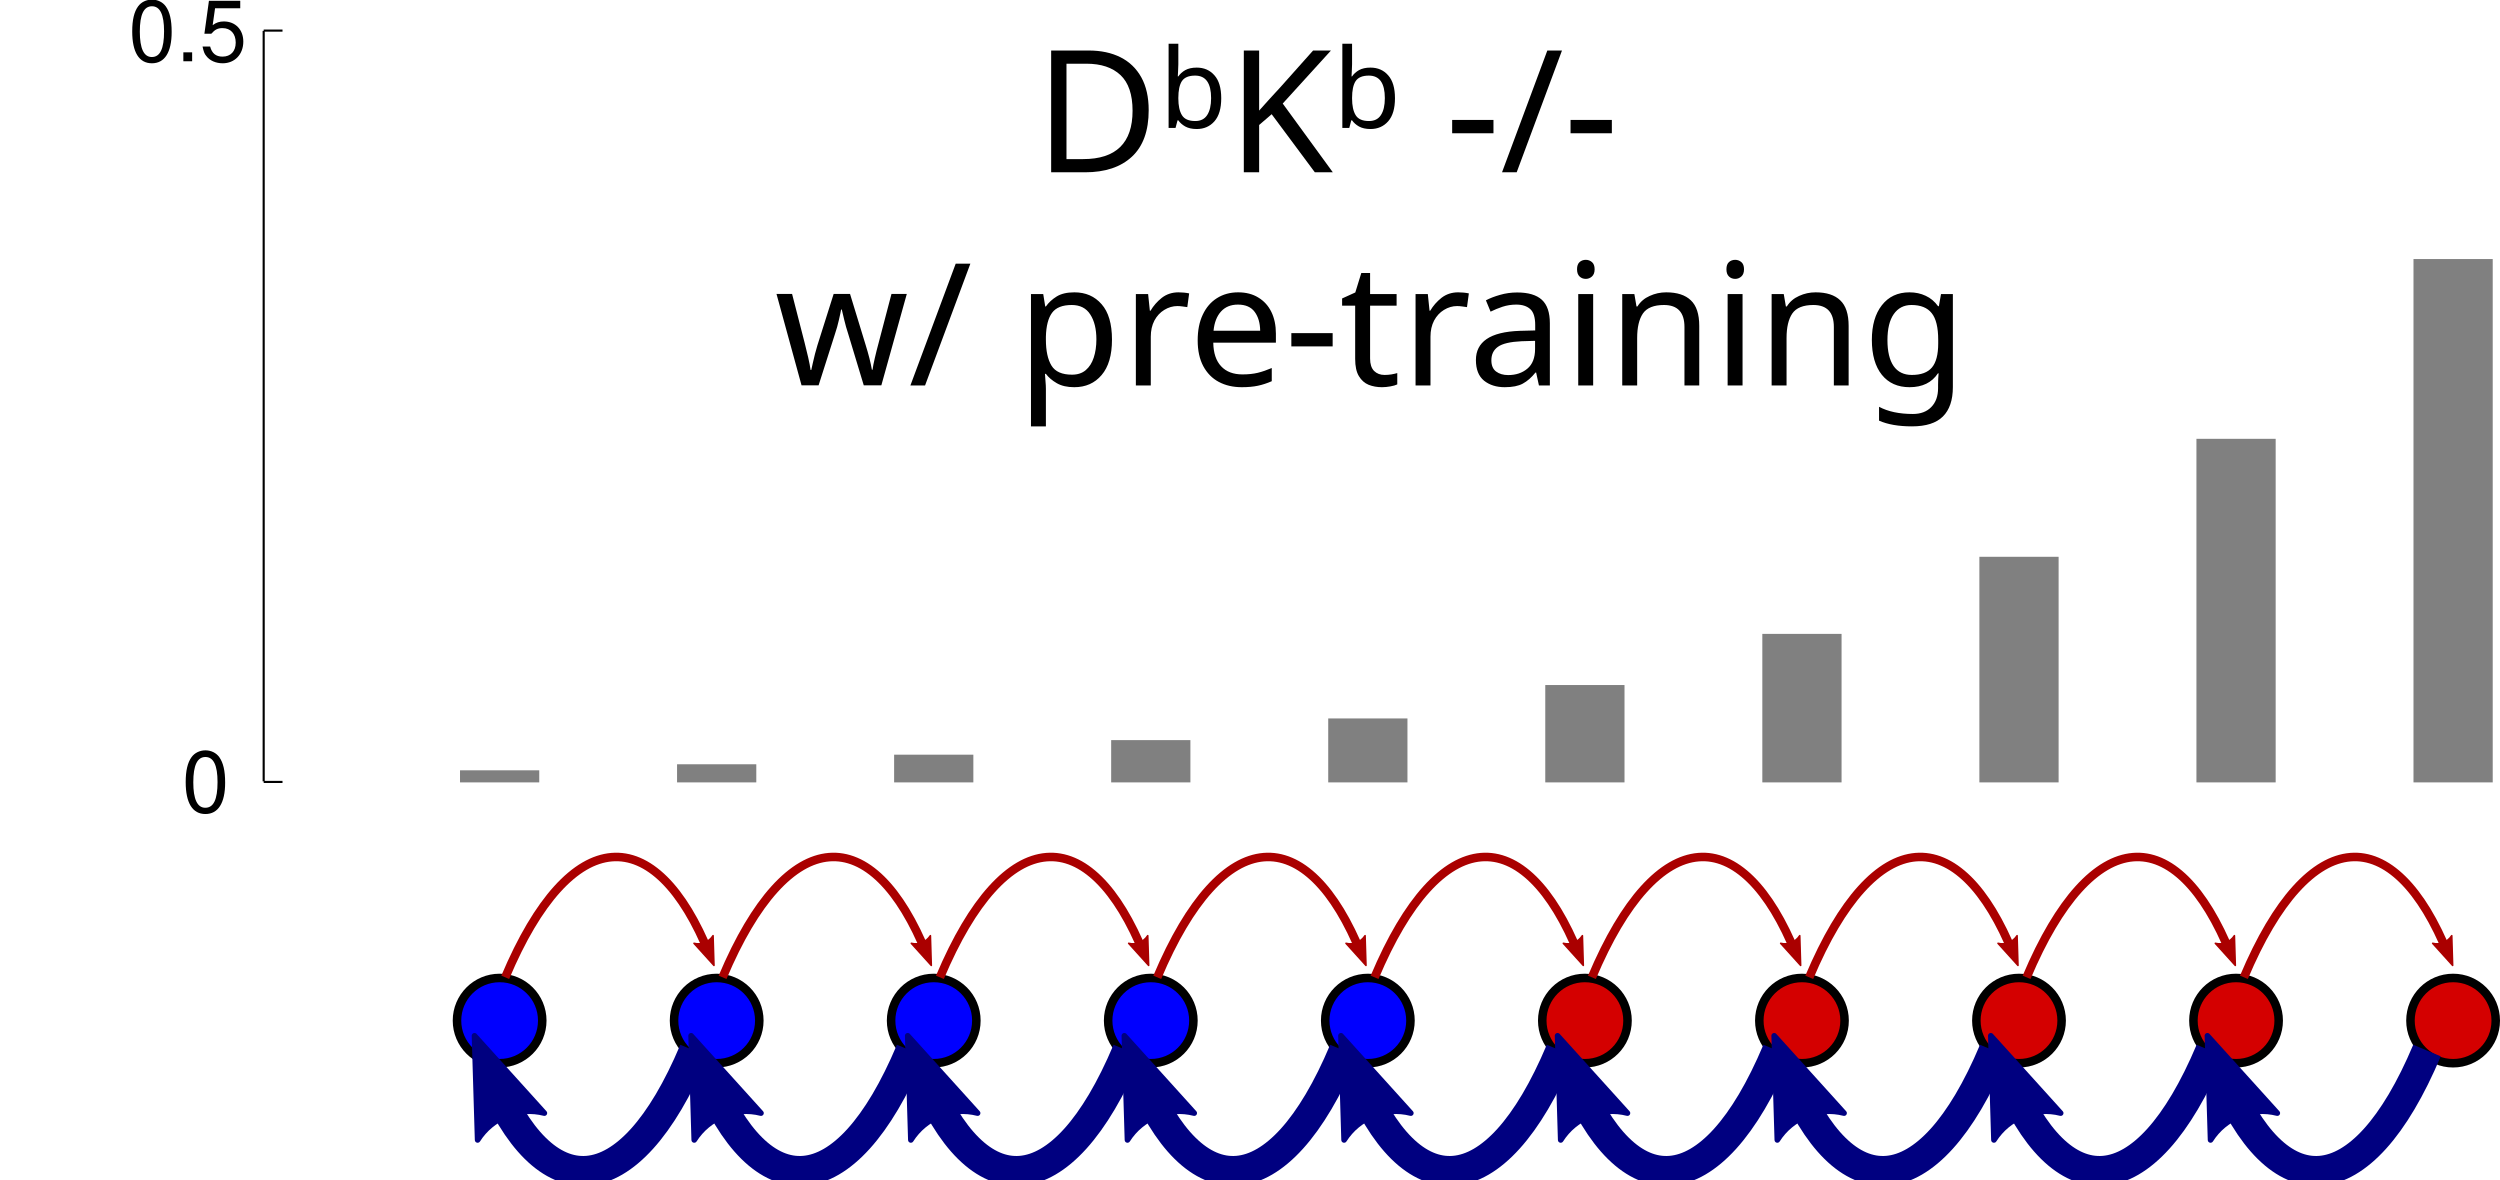
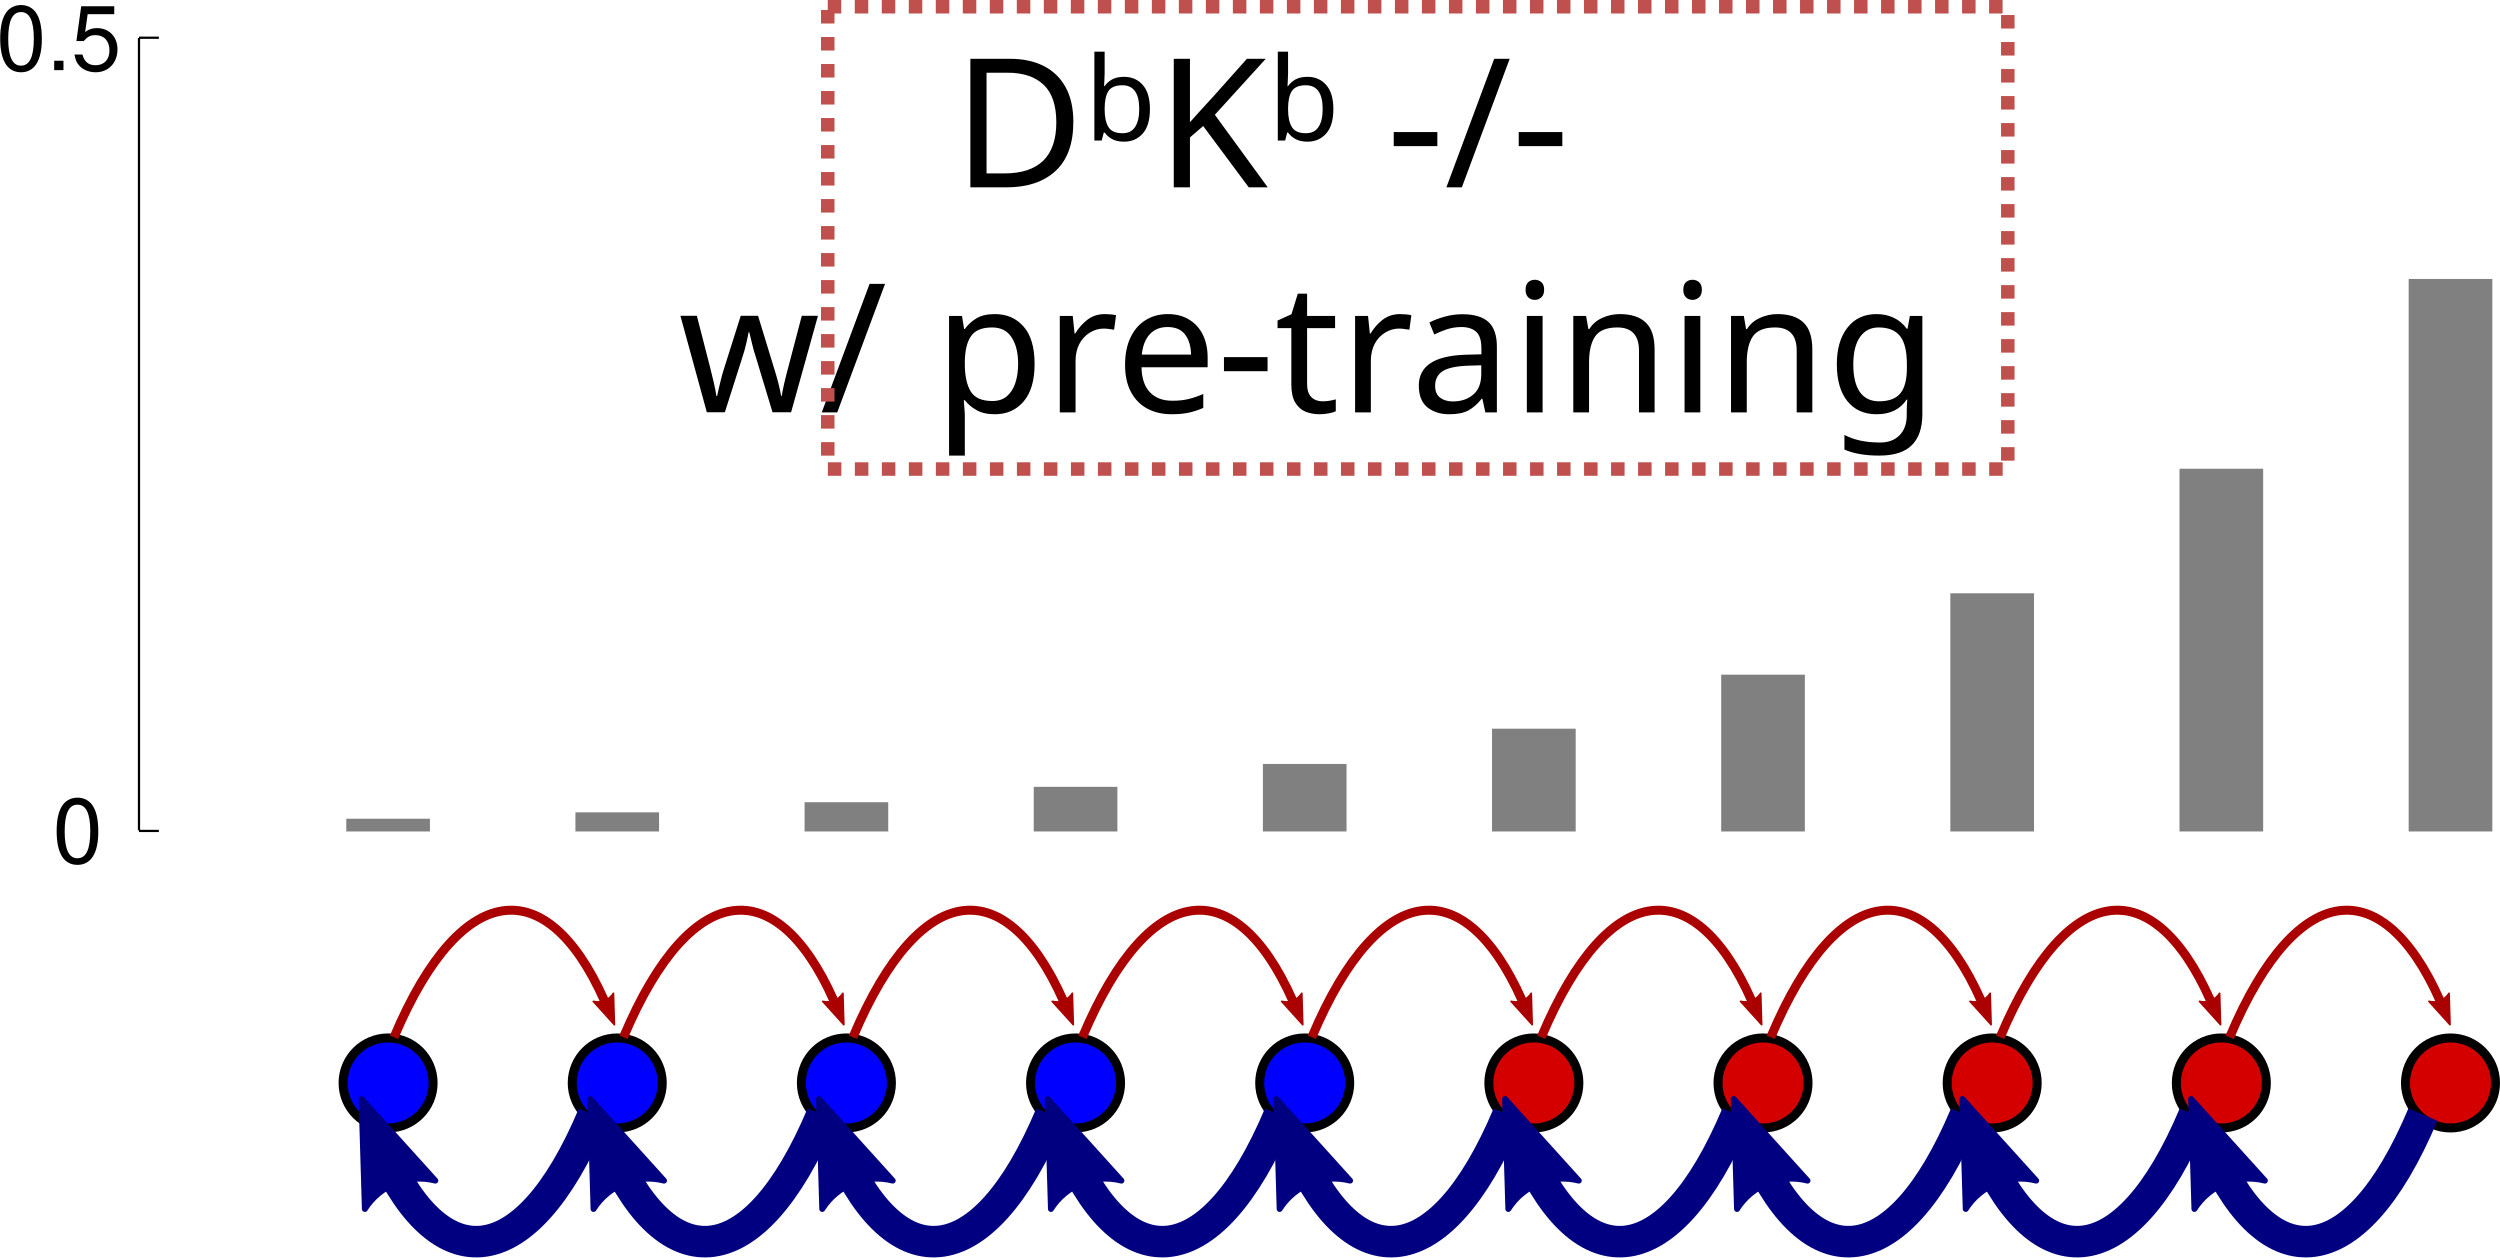
- <svg xmlns="http://www.w3.org/2000/svg" width="293.184" height="138.319" id="svg2" version="1.1">
+ <svg xmlns="http://www.w3.org/2000/svg" width="277.7" height="139.674" id="svg2" version="1.1">
  <defs id="defs4">
    <marker orient="auto" refY="0" refX="0" id="Arrow2Send" style="overflow:visible">
      <path id="path4544" style="font-size:12px;fill-rule:evenodd;stroke-width:0.625;stroke-linejoin:round" d="M 8.719,4.034 -2.207,0.016 8.719,-4.002 c -1.745,2.372 -1.735,5.617 -6e-7,8.035 z" transform="matrix(-0.3,0,0,-0.3,0.69,0)" />
    </marker>
    <marker orient="auto" refY="0" refX="0" id="Arrow2Sstart" style="overflow:visible">
      <path id="path4541" style="font-size:12px;fill-rule:evenodd;stroke-width:0.625;stroke-linejoin:round" d="M 8.719,4.034 -2.207,0.016 8.719,-4.002 c -1.745,2.372 -1.735,5.617 -6e-7,8.035 z" transform="matrix(0.3,0,0,0.3,-0.69,0)" />
    </marker>
    <marker orient="auto" refY="0" refX="0" id="Arrow2Send-4" style="overflow:visible">
      <path id="path4544-5" style="font-size:12px;fill-rule:evenodd;stroke-width:0.625;stroke-linejoin:round" d="M 8.719,4.034 -2.207,0.016 8.719,-4.002 c -1.745,2.372 -1.735,5.617 -6e-7,8.035 z" transform="matrix(-0.3,0,0,-0.3,0.69,0)" />
    </marker>
    <marker orient="auto" refY="0" refX="0" id="Arrow2Send-3" style="overflow:visible">
      <path id="path4544-52" style="font-size:12px;fill-rule:evenodd;stroke-width:0.625;stroke-linejoin:round" d="M 8.719,4.034 -2.207,0.016 8.719,-4.002 c -1.745,2.372 -1.735,5.617 -6e-7,8.035 z" transform="matrix(-0.3,0,0,-0.3,0.69,0)" />
    </marker>
    <marker orient="auto" refY="0" refX="0" id="Arrow2Send-9" style="overflow:visible">
      <path id="path4544-4" style="font-size:12px;fill-rule:evenodd;stroke-width:0.625;stroke-linejoin:round" d="M 8.719,4.034 -2.207,0.016 8.719,-4.002 c -1.745,2.372 -1.735,5.617 -6e-7,8.035 z" transform="matrix(-0.3,0,0,-0.3,0.69,0)" />
    </marker>
    <marker orient="auto" refY="0" refX="0" id="Arrow2Send-0" style="overflow:visible">
      <path id="path4544-59" style="font-size:12px;fill-rule:evenodd;stroke-width:0.625;stroke-linejoin:round" d="M 8.719,4.034 -2.207,0.016 8.719,-4.002 c -1.745,2.372 -1.735,5.617 -6e-7,8.035 z" transform="matrix(-0.3,0,0,-0.3,0.69,0)" />
    </marker>
    <marker orient="auto" refY="0" refX="0" id="Arrow2Send-6" style="overflow:visible">
      <path id="path4544-594" style="font-size:12px;fill-rule:evenodd;stroke-width:0.625;stroke-linejoin:round" d="M 8.719,4.034 -2.207,0.016 8.719,-4.002 c -1.745,2.372 -1.735,5.617 -6e-7,8.035 z" transform="matrix(-0.3,0,0,-0.3,0.69,0)" />
    </marker>
    <marker orient="auto" refY="0" refX="0" id="Arrow2Send-43" style="overflow:visible">
      <path id="path4544-54" style="font-size:12px;fill-rule:evenodd;stroke-width:0.625;stroke-linejoin:round" d="M 8.719,4.034 -2.207,0.016 8.719,-4.002 c -1.745,2.372 -1.735,5.617 -6e-7,8.035 z" transform="matrix(-0.3,0,0,-0.3,0.69,0)" />
    </marker>
    <marker orient="auto" refY="0" refX="0" id="Arrow2Send-41" style="overflow:visible">
      <path id="path4544-6" style="font-size:12px;fill-rule:evenodd;stroke-width:0.625;stroke-linejoin:round" d="M 8.719,4.034 -2.207,0.016 8.719,-4.002 c -1.745,2.372 -1.735,5.617 -6e-7,8.035 z" transform="matrix(-0.3,0,0,-0.3,0.69,0)" />
    </marker>
    <marker orient="auto" refY="0" refX="0" id="Arrow2Send-1" style="overflow:visible">
      <path id="path4544-58" style="font-size:12px;fill-rule:evenodd;stroke-width:0.625;stroke-linejoin:round" d="M 8.719,4.034 -2.207,0.016 8.719,-4.002 c -1.745,2.372 -1.735,5.617 -6e-7,8.035 z" transform="matrix(-0.3,0,0,-0.3,0.69,0)" />
    </marker>
    <marker orient="auto" refY="0" refX="0" id="Arrow2Send-01" style="overflow:visible">
      <path id="path4544-40" style="font-size:12px;fill-rule:evenodd;stroke-width:0.625;stroke-linejoin:round" d="M 8.719,4.034 -2.207,0.016 8.719,-4.002 c -1.745,2.372 -1.735,5.617 -6e-7,8.035 z" transform="matrix(-0.3,0,0,-0.3,0.69,0)" />
    </marker>
    <marker orient="auto" refY="0" refX="0" id="Arrow2Send-91" style="overflow:visible">
      <path id="path4544-7" style="font-size:12px;fill-rule:evenodd;stroke-width:0.625;stroke-linejoin:round" d="M 8.719,4.034 -2.207,0.016 8.719,-4.002 c -1.745,2.372 -1.735,5.617 -6e-7,8.035 z" transform="matrix(-0.3,0,0,-0.3,0.69,0)" />
    </marker>
    <marker orient="auto" refY="0" refX="0" id="Arrow2Send-96" style="overflow:visible">
      <path id="path4544-8" style="font-size:12px;fill-rule:evenodd;stroke-width:0.625;stroke-linejoin:round" d="M 8.719,4.034 -2.207,0.016 8.719,-4.002 c -1.745,2.372 -1.735,5.617 -6e-7,8.035 z" transform="matrix(-0.3,0,0,-0.3,0.69,0)" />
    </marker>
    <marker orient="auto" refY="0" refX="0" id="Arrow2Send-30" style="overflow:visible">
      <path id="path4544-2" style="font-size:12px;fill-rule:evenodd;stroke-width:0.625;stroke-linejoin:round" d="M 8.719,4.034 -2.207,0.016 8.719,-4.002 c -1.745,2.372 -1.735,5.617 -6e-7,8.035 z" transform="matrix(-0.3,0,0,-0.3,0.69,0)" />
    </marker>
    <marker orient="auto" refY="0" refX="0" id="Arrow2Send-92" style="overflow:visible">
      <path id="path4544-24" style="font-size:12px;fill-rule:evenodd;stroke-width:0.625;stroke-linejoin:round" d="M 8.719,4.034 -2.207,0.016 8.719,-4.002 c -1.745,2.372 -1.735,5.617 -6e-7,8.035 z" transform="matrix(-0.3,0,0,-0.3,0.69,0)" />
    </marker>
    <marker orient="auto" refY="0" refX="0" id="Arrow2Send-8" style="overflow:visible">
      <path id="path4544-72" style="font-size:12px;fill-rule:evenodd;stroke-width:0.625;stroke-linejoin:round" d="M 8.719,4.034 -2.207,0.016 8.719,-4.002 c -1.745,2.372 -1.735,5.617 -6e-7,8.035 z" transform="matrix(-0.3,0,0,-0.3,0.69,0)" />
    </marker>
    <marker orient="auto" refY="0" refX="0" id="Arrow2Send-34" style="overflow:visible">
      <path id="path4544-3" style="font-size:12px;fill-rule:evenodd;stroke-width:0.625;stroke-linejoin:round" d="M 8.719,4.034 -2.207,0.016 8.719,-4.002 c -1.745,2.372 -1.735,5.617 -6e-7,8.035 z" transform="matrix(-0.3,0,0,-0.3,0.69,0)" />
    </marker>
    <marker orient="auto" refY="0" refX="0" id="Arrow2Send-32" style="overflow:visible">
      <path id="path4544-76" style="font-size:12px;fill-rule:evenodd;stroke-width:0.625;stroke-linejoin:round" d="M 8.719,4.034 -2.207,0.016 8.719,-4.002 c -1.745,2.372 -1.735,5.617 -6e-7,8.035 z" transform="matrix(-0.3,0,0,-0.3,0.69,0)" />
    </marker>
    <marker orient="auto" refY="0" refX="0" id="Arrow2Send-36" style="overflow:visible">
      <path id="path4544-9" style="font-size:12px;fill-rule:evenodd;stroke-width:0.625;stroke-linejoin:round" d="M 8.719,4.034 -2.207,0.016 8.719,-4.002 c -1.745,2.372 -1.735,5.617 -6e-7,8.035 z" transform="matrix(-0.3,0,0,-0.3,0.69,0)" />
    </marker>
    <marker orient="auto" refY="0" refX="0" id="Arrow2Send-33" style="overflow:visible">
      <path id="path4544-0" style="font-size:12px;fill-rule:evenodd;stroke-width:0.625;stroke-linejoin:round" d="M 8.719,4.034 -2.207,0.016 8.719,-4.002 c -1.745,2.372 -1.735,5.617 -6e-7,8.035 z" transform="matrix(-0.3,0,0,-0.3,0.69,0)" />
    </marker>
    <marker orient="auto" refY="0" refX="0" id="Arrow2SendM" style="overflow:visible">
      <path id="path3097" style="font-size:12px;fill:#aa0000;fill-rule:evenodd;stroke:#aa0000;stroke-width:0.625;stroke-linejoin:round" d="M 8.719,4.034 -2.207,0.016 8.719,-4.002 c -1.745,2.372 -1.735,5.617 -6e-7,8.035 z" transform="matrix(-0.3,0,0,-0.3,0.69,0)" />
    </marker>
    <marker orient="auto" refY="0" refX="0" id="Arrow2Sendg" style="overflow:visible">
      <path id="path3100" style="font-size:12px;fill:#aa0000;fill-rule:evenodd;stroke:#aa0000;stroke-width:0.625;stroke-linejoin:round" d="M 8.719,4.034 -2.207,0.016 8.719,-4.002 c -1.745,2.372 -1.735,5.617 -6e-7,8.035 z" transform="matrix(-0.3,0,0,-0.3,0.69,0)" />
    </marker>
    <marker orient="auto" refY="0" refX="0" id="Arrow2Send3" style="overflow:visible">
      <path id="path3103" style="font-size:12px;fill:#aa0000;fill-rule:evenodd;stroke:#aa0000;stroke-width:0.625;stroke-linejoin:round" d="M 8.719,4.034 -2.207,0.016 8.719,-4.002 c -1.745,2.372 -1.735,5.617 -6e-7,8.035 z" transform="matrix(-0.3,0,0,-0.3,0.69,0)" />
    </marker>
    <marker orient="auto" refY="0" refX="0" id="Arrow2Sends" style="overflow:visible">
      <path id="path3106" style="font-size:12px;fill:#aa0000;fill-rule:evenodd;stroke:#aa0000;stroke-width:0.625;stroke-linejoin:round" d="M 8.719,4.034 -2.207,0.016 8.719,-4.002 c -1.745,2.372 -1.735,5.617 -6e-7,8.035 z" transform="matrix(-0.3,0,0,-0.3,0.69,0)" />
    </marker>
    <marker orient="auto" refY="0" refX="0" id="Arrow2Sendz" style="overflow:visible">
      <path id="path3109" style="font-size:12px;fill:#aa0000;fill-rule:evenodd;stroke:#aa0000;stroke-width:0.625;stroke-linejoin:round" d="M 8.719,4.034 -2.207,0.016 8.719,-4.002 c -1.745,2.372 -1.735,5.617 -6e-7,8.035 z" transform="matrix(-0.3,0,0,-0.3,0.69,0)" />
    </marker>
    <marker orient="auto" refY="0" refX="0" id="Arrow2SendI" style="overflow:visible">
      <path id="path3112" style="font-size:12px;fill:#aa0000;fill-rule:evenodd;stroke:#aa0000;stroke-width:0.625;stroke-linejoin:round" d="M 8.719,4.034 -2.207,0.016 8.719,-4.002 c -1.745,2.372 -1.735,5.617 -6e-7,8.035 z" transform="matrix(-0.3,0,0,-0.3,0.69,0)" />
    </marker>
    <marker orient="auto" refY="0" refX="0" id="Arrow2Send7" style="overflow:visible">
      <path id="path3115" style="font-size:12px;fill:#aa0000;fill-rule:evenodd;stroke:#aa0000;stroke-width:0.625;stroke-linejoin:round" d="M 8.719,4.034 -2.207,0.016 8.719,-4.002 c -1.745,2.372 -1.735,5.617 -6e-7,8.035 z" transform="matrix(-0.3,0,0,-0.3,0.69,0)" />
    </marker>
    <marker orient="auto" refY="0" refX="0" id="Arrow2SendG" style="overflow:visible">
      <path id="path3118" style="font-size:12px;fill:#aa0000;fill-rule:evenodd;stroke:#aa0000;stroke-width:0.625;stroke-linejoin:round" d="M 8.719,4.034 -2.207,0.016 8.719,-4.002 c -1.745,2.372 -1.735,5.617 -6e-7,8.035 z" transform="matrix(-0.3,0,0,-0.3,0.69,0)" />
    </marker>
    <marker orient="auto" refY="0" refX="0" id="Arrow2SendJ" style="overflow:visible">
      <path id="path3121" style="font-size:12px;fill:#aa0000;fill-rule:evenodd;stroke:#aa0000;stroke-width:0.625;stroke-linejoin:round" d="M 8.719,4.034 -2.207,0.016 8.719,-4.002 c -1.745,2.372 -1.735,5.617 -6e-7,8.035 z" transform="matrix(-0.3,0,0,-0.3,0.69,0)" />
    </marker>
    <marker orient="auto" refY="0" refX="0" id="Arrow2Sendzk" style="overflow:visible">
      <path id="path3315" style="font-size:12px;fill:#000080;fill-rule:evenodd;stroke:#000080;stroke-width:0.625;stroke-linejoin:round" d="M 8.719,4.034 -2.207,0.016 8.719,-4.002 c -1.745,2.372 -1.735,5.617 -6e-7,8.035 z" transform="matrix(-0.3,0,0,-0.3,0.69,0)" />
    </marker>
    <marker orient="auto" refY="0" refX="0" id="Arrow2SendD" style="overflow:visible">
      <path id="path3318" style="font-size:12px;fill:#000080;fill-rule:evenodd;stroke:#000080;stroke-width:0.625;stroke-linejoin:round" d="M 8.719,4.034 -2.207,0.016 8.719,-4.002 c -1.745,2.372 -1.735,5.617 -6e-7,8.035 z" transform="matrix(-0.3,0,0,-0.3,0.69,0)" />
    </marker>
    <marker orient="auto" refY="0" refX="0" id="Arrow2SendO" style="overflow:visible">
      <path id="path3321" style="font-size:12px;fill:#000080;fill-rule:evenodd;stroke:#000080;stroke-width:0.625;stroke-linejoin:round" d="M 8.719,4.034 -2.207,0.016 8.719,-4.002 c -1.745,2.372 -1.735,5.617 -6e-7,8.035 z" transform="matrix(-0.3,0,0,-0.3,0.69,0)" />
    </marker>
    <marker orient="auto" refY="0" refX="0" id="Arrow2Sendu" style="overflow:visible">
      <path id="path3324" style="font-size:12px;fill:#000080;fill-rule:evenodd;stroke:#000080;stroke-width:0.625;stroke-linejoin:round" d="M 8.719,4.034 -2.207,0.016 8.719,-4.002 c -1.745,2.372 -1.735,5.617 -6e-7,8.035 z" transform="matrix(-0.3,0,0,-0.3,0.69,0)" />
    </marker>
    <marker orient="auto" refY="0" refX="0" id="Arrow2Sendd" style="overflow:visible">
      <path id="path3327" style="font-size:12px;fill:#000080;fill-rule:evenodd;stroke:#000080;stroke-width:0.625;stroke-linejoin:round" d="M 8.719,4.034 -2.207,0.016 8.719,-4.002 c -1.745,2.372 -1.735,5.617 -6e-7,8.035 z" transform="matrix(-0.3,0,0,-0.3,0.69,0)" />
    </marker>
    <marker orient="auto" refY="0" refX="0" id="Arrow2Send9" style="overflow:visible">
      <path id="path3330" style="font-size:12px;fill:#000080;fill-rule:evenodd;stroke:#000080;stroke-width:0.625;stroke-linejoin:round" d="M 8.719,4.034 -2.207,0.016 8.719,-4.002 c -1.745,2.372 -1.735,5.617 -6e-7,8.035 z" transform="matrix(-0.3,0,0,-0.3,0.69,0)" />
    </marker>
    <marker orient="auto" refY="0" refX="0" id="Arrow2SendI1" style="overflow:visible">
      <path id="path3333" style="font-size:12px;fill:#000080;fill-rule:evenodd;stroke:#000080;stroke-width:0.625;stroke-linejoin:round" d="M 8.719,4.034 -2.207,0.016 8.719,-4.002 c -1.745,2.372 -1.735,5.617 -6e-7,8.035 z" transform="matrix(-0.3,0,0,-0.3,0.69,0)" />
    </marker>
    <marker orient="auto" refY="0" refX="0" id="Arrow2Senda" style="overflow:visible">
      <path id="path3336" style="font-size:12px;fill:#000080;fill-rule:evenodd;stroke:#000080;stroke-width:0.625;stroke-linejoin:round" d="M 8.719,4.034 -2.207,0.016 8.719,-4.002 c -1.745,2.372 -1.735,5.617 -6e-7,8.035 z" transform="matrix(-0.3,0,0,-0.3,0.69,0)" />
    </marker>
    <marker orient="auto" refY="0" refX="0" id="Arrow2SendaN" style="overflow:visible">
      <path id="path3339" style="font-size:12px;fill:#000080;fill-rule:evenodd;stroke:#000080;stroke-width:0.625;stroke-linejoin:round" d="M 8.719,4.034 -2.207,0.016 8.719,-4.002 c -1.745,2.372 -1.735,5.617 -6e-7,8.035 z" transform="matrix(-0.3,0,0,-0.3,0.69,0)" />
    </marker>
  </defs>
-   <g id="layer1" transform="translate(-84.00428,-321.2439)">
+   <g id="layer1" transform="translate(-99.48812,-320.6381)">
    <path transform="matrix(-1,0,0,1,556.6883,93.57143)" style="fill:#d40000;stroke:#000000;stroke-width:1;stroke-linecap:round;stroke-linejoin:round;stroke-miterlimit:4;stroke-dasharray:none;stroke-dashoffset:0" id="path2994-3-2-1" d="m 190,347.362 c 0,2.761 -2.239,5 -5,5 -2.761,0 -5,-2.239 -5,-5 0,-2.761 2.239,-5 5,-5 2.761,0 5,2.239 5,5 z" />
    <path transform="matrix(-1,0,0,1,531.2338,93.57143)" style="fill:#d40000;stroke:#000000;stroke-width:1;stroke-linecap:round;stroke-linejoin:round;stroke-miterlimit:4;stroke-dasharray:none;stroke-dashoffset:0" id="path2994-3-2-7" d="m 190,347.362 c 0,2.761 -2.239,5 -5,5 -2.761,0 -5,-2.239 -5,-5 0,-2.761 2.239,-5 5,-5 2.761,0 5,2.239 5,5 z" />
    <path transform="matrix(-1,0,0,1,480.3247,93.57143)" style="fill:#d40000;stroke:#000000;stroke-width:1;stroke-linecap:round;stroke-linejoin:round;stroke-miterlimit:4;stroke-dasharray:none;stroke-dashoffset:0" id="path2994-3-2-4" d="m 190,347.362 c 0,2.761 -2.239,5 -5,5 -2.761,0 -5,-2.239 -5,-5 0,-2.761 2.239,-5 5,-5 2.761,0 5,2.239 5,5 z" />
    <path transform="matrix(-1,0,0,1,505.7792,93.57143)" style="fill:#d40000;stroke:#000000;stroke-width:1;stroke-linecap:round;stroke-linejoin:round;stroke-miterlimit:4;stroke-dasharray:none;stroke-dashoffset:0" id="path2994-3-2-0" d="m 190,347.362 c 0,2.761 -2.239,5 -5,5 -2.761,0 -5,-2.239 -5,-5 0,-2.761 2.239,-5 5,-5 2.761,0 5,2.239 5,5 z" />
    <path transform="matrix(-1,0,0,1,454.8701,93.57143)" style="fill:#d40000;stroke:#000000;stroke-width:1;stroke-linecap:round;stroke-linejoin:round;stroke-miterlimit:4;stroke-dasharray:none;stroke-dashoffset:0" id="path2994-3-2-9" d="m 190,347.362 c 0,2.761 -2.239,5 -5,5 -2.761,0 -5,-2.239 -5,-5 0,-2.761 2.239,-5 5,-5 2.761,0 5,2.239 5,5 z" />
    <path transform="matrix(-1,0,0,1,327.5974,93.57143)" style="fill:#0000ff;stroke:#000000;stroke-width:1;stroke-linecap:round;stroke-linejoin:round;stroke-miterlimit:4;stroke-dasharray:none;stroke-dashoffset:0" id="path2994-4" d="m 190,347.362 c 0,2.761 -2.239,5 -5,5 -2.761,0 -5,-2.239 -5,-5 0,-2.761 2.239,-5 5,-5 2.761,0 5,2.239 5,5 z" />
    <path transform="matrix(-1,0,0,1,353.0519,93.57143)" style="fill:#0000ff;stroke:#000000;stroke-width:1;stroke-linecap:round;stroke-linejoin:round;stroke-miterlimit:4;stroke-dasharray:none;stroke-dashoffset:0" id="path2994-8" d="m 190,347.362 c 0,2.761 -2.239,5 -5,5 -2.761,0 -5,-2.239 -5,-5 0,-2.761 2.239,-5 5,-5 2.761,0 5,2.239 5,5 z" />
    <path transform="matrix(-1,0,0,1,378.5065,93.57143)" style="fill:#0000ff;stroke:#000000;stroke-width:1;stroke-linecap:round;stroke-linejoin:round;stroke-miterlimit:4;stroke-dasharray:none;stroke-dashoffset:0" id="path2994-82" d="m 190,347.362 c 0,2.761 -2.239,5 -5,5 -2.761,0 -5,-2.239 -5,-5 0,-2.761 2.239,-5 5,-5 2.761,0 5,2.239 5,5 z" />
    <path transform="matrix(-1,0,0,1,403.961,93.57143)" style="fill:#0000ff;stroke:#000000;stroke-width:1;stroke-linecap:round;stroke-linejoin:round;stroke-miterlimit:4;stroke-dasharray:none;stroke-dashoffset:0" id="path2994-45" d="m 190,347.362 c 0,2.761 -2.239,5 -5,5 -2.761,0 -5,-2.239 -5,-5 0,-2.761 2.239,-5 5,-5 2.761,0 5,2.239 5,5 z" />
    <path transform="matrix(-1,0,0,1,429.4156,93.57143)" style="fill:#0000ff;stroke:#000000;stroke-width:1;stroke-linecap:round;stroke-linejoin:round;stroke-miterlimit:4;stroke-dasharray:none;stroke-dashoffset:0" id="path2994-5" d="m 190,347.362 c 0,2.761 -2.239,5 -5,5 -2.761,0 -5,-2.239 -5,-5 0,-2.761 2.239,-5 5,-5 2.761,0 5,2.239 5,5 z" />
    <path style="fill:none;stroke:#aa0000;stroke-width:1;stroke-linecap:butt;stroke-linejoin:miter;stroke-miterlimit:4;stroke-opacity:1;stroke-dasharray:none;marker-end:url(#Arrow2Sendz)" d="m 143.256,435.86 c 7.696,-18.279 17.625,-18.423 23.968,-2.651" id="path5894-5" />
    <path style="fill:none;stroke:#aa0000;stroke-width:1;stroke-linecap:butt;stroke-linejoin:miter;stroke-miterlimit:4;stroke-opacity:1;stroke-dasharray:none;marker-end:url(#Arrow2Sends)" d="m 347.157,435.86 c 7.696,-18.279 17.625,-18.423 23.968,-2.651" id="path5894-5-4" />
    <path style="fill:none;stroke:#aa0000;stroke-width:1;stroke-linecap:butt;stroke-linejoin:miter;stroke-miterlimit:4;stroke-opacity:1;stroke-dasharray:none;marker-end:url(#Arrow2Sendg)" d="m 321.669,435.86 c 7.696,-18.279 17.625,-18.423 23.968,-2.651" id="path5894-5-9" />
    <path style="fill:none;stroke:#aa0000;stroke-width:1;stroke-linecap:butt;stroke-linejoin:miter;stroke-miterlimit:4;stroke-opacity:1;stroke-dasharray:none;marker-end:url(#Arrow2SendJ)" d="m 296.182,435.86 c 7.696,-18.279 17.625,-18.423 23.968,-2.651" id="path5894-5-93" />
    <path style="fill:none;stroke:#aa0000;stroke-width:1;stroke-linecap:butt;stroke-linejoin:miter;stroke-miterlimit:4;stroke-opacity:1;stroke-dasharray:none;marker-end:url(#Arrow2SendG)" d="m 270.694,435.86 c 7.696,-18.279 17.625,-18.423 23.968,-2.651" id="path5894-5-48" />
    <path style="fill:none;stroke:#aa0000;stroke-width:1;stroke-linecap:butt;stroke-linejoin:miter;stroke-miterlimit:4;stroke-opacity:1;stroke-dasharray:none;marker-end:url(#Arrow2SendM)" d="m 245.206,435.86 c 7.696,-18.279 17.625,-18.423 23.968,-2.651" id="path5894-5-8" />
    <path style="fill:none;stroke:#aa0000;stroke-width:1;stroke-linecap:butt;stroke-linejoin:miter;stroke-miterlimit:4;stroke-opacity:1;stroke-dasharray:none;marker-end:url(#Arrow2Send3)" d="m 219.719,435.86 c 7.696,-18.279 17.625,-18.423 23.968,-2.651" id="path5894-5-2" />
    <path style="fill:none;stroke:#aa0000;stroke-width:1;stroke-linecap:butt;stroke-linejoin:miter;stroke-miterlimit:4;stroke-opacity:1;stroke-dasharray:none;marker-end:url(#Arrow2SendI)" d="m 194.231,435.86 c 7.696,-18.279 17.625,-18.423 23.968,-2.651" id="path5894-5-98" />
    <path style="fill:none;stroke:#aa0000;stroke-width:1;stroke-linecap:butt;stroke-linejoin:miter;stroke-miterlimit:4;stroke-opacity:1;stroke-dasharray:none;marker-end:url(#Arrow2Send7)" d="m 168.743,435.86 c 7.696,-18.279 17.625,-18.423 23.968,-2.651" id="path5894-5-49" />
    <path style="fill:none;stroke:#000080;stroke-width:3.5;stroke-linecap:butt;stroke-linejoin:miter;stroke-miterlimit:4;stroke-opacity:1;stroke-dasharray:none;stroke-dashoffset:0;marker-end:url(#Arrow2SendD)" d="m 165.399,444.446 c -7.696,18.279 -17.625,18.423 -23.968,2.651" id="path5894-5-1" />
    <path style="fill:none;stroke:#000080;stroke-width:3.5;stroke-linecap:butt;stroke-linejoin:miter;stroke-miterlimit:4;stroke-opacity:1;stroke-dasharray:none;stroke-dashoffset:0;marker-end:url(#Arrow2Senda)" d="m 368.626,444.446 c -7.696,18.279 -17.625,18.423 -23.968,2.651" id="path5894-5-1-1" />
    <path style="fill:none;stroke:#000080;stroke-width:3.5;stroke-linecap:butt;stroke-linejoin:miter;stroke-miterlimit:4;stroke-opacity:1;stroke-dasharray:none;stroke-dashoffset:0;marker-end:url(#Arrow2Sendd)" d="m 343.223,444.446 c -7.696,18.279 -17.625,18.423 -23.968,2.651" id="path5894-5-1-19" />
    <path style="fill:none;stroke:#000080;stroke-width:3.5;stroke-linecap:butt;stroke-linejoin:miter;stroke-miterlimit:4;stroke-opacity:1;stroke-dasharray:none;stroke-dashoffset:0;marker-end:url(#Arrow2SendI1)" d="m 317.819,444.446 c -7.696,18.279 -17.625,18.423 -23.968,2.651" id="path5894-5-1-0" />
    <path style="fill:none;stroke:#000080;stroke-width:3.5;stroke-linecap:butt;stroke-linejoin:miter;stroke-miterlimit:4;stroke-opacity:1;stroke-dasharray:none;stroke-dashoffset:0;marker-end:url(#Arrow2SendO)" d="m 292.416,444.446 c -7.696,18.279 -17.625,18.423 -23.968,2.651" id="path5894-5-1-8" />
    <path style="fill:none;stroke:#000080;stroke-width:3.5;stroke-linecap:butt;stroke-linejoin:miter;stroke-miterlimit:4;stroke-opacity:1;stroke-dasharray:none;stroke-dashoffset:0;marker-end:url(#Arrow2Sendu)" d="m 267.013,444.446 c -7.696,18.279 -17.625,18.423 -23.968,2.651" id="path5894-5-1-9" />
    <path style="fill:none;stroke:#000080;stroke-width:3.5;stroke-linecap:butt;stroke-linejoin:miter;stroke-miterlimit:4;stroke-opacity:1;stroke-dasharray:none;stroke-dashoffset:0;marker-end:url(#Arrow2Sendzk)" d="m 241.609,444.446 c -7.696,18.279 -17.625,18.423 -23.968,2.651" id="path5894-5-1-95" />
    <path style="fill:none;stroke:#000080;stroke-width:3.5;stroke-linecap:butt;stroke-linejoin:miter;stroke-miterlimit:4;stroke-opacity:1;stroke-dasharray:none;stroke-dashoffset:0;marker-end:url(#Arrow2Send9)" d="m 216.206,444.446 c -7.696,18.279 -17.625,18.423 -23.968,2.651" id="path5894-5-1-191" />
    <path style="fill:none;stroke:#000080;stroke-width:3.5;stroke-linecap:butt;stroke-linejoin:miter;stroke-miterlimit:4;stroke-opacity:1;stroke-dasharray:none;stroke-dashoffset:0;marker-end:url(#Arrow2SendaN)" d="m 190.802,444.446 c -7.696,18.279 -17.625,18.423 -23.968,2.651" id="path5894-5-1-15" />
    <g transform="matrix(1,0,0,-1,96.84421,425.3064)" id="g144">
      <text id="text146" transform="matrix(1,0,0,-1,8.5,8.8332)">
        <tspan id="tspan148" y="0" x="0" style="font-size:10px;font-variant:normal;font-weight:normal;writing-mode:lr-tb;fill:#000000;fill-opacity:1;fill-rule:nonzero;stroke:none;font-family:Helvetica;-inkscape-font-specification:Helvetica">0</tspan>
      </text>
    </g>
    <path id="path150" style="fill:none;stroke:#000000;stroke-width:0.25;stroke-linecap:butt;stroke-linejoin:round;stroke-miterlimit:10;stroke-opacity:1;stroke-dasharray:none" d="m 114.927,324.832 2.208,0" />
    <g transform="matrix(1,0,0,-1,98.90628,513.3483)" id="g154">
      <text id="text156" transform="matrix(1,0,0,-1,0.166797,184.917)">
        <tspan id="tspan158" y="0" x="0 5.56 8.34" style="font-size:10px;font-variant:normal;font-weight:normal;writing-mode:lr-tb;fill:#000000;fill-opacity:1;fill-rule:nonzero;stroke:none;font-family:Helvetica;-inkscape-font-specification:Helvetica">0.5</tspan>
      </text>
    </g>
    <path id="path176" style="fill:none;stroke:#000000;stroke-width:0.25;stroke-linecap:butt;stroke-linejoin:round;stroke-miterlimit:10;stroke-opacity:1;stroke-dasharray:none" d="m 114.927,412.873 0,-88.012" />
    <path id="path150-1" style="fill:none;stroke:#000000;stroke-width:0.25;stroke-linecap:butt;stroke-linejoin:round;stroke-miterlimit:10;stroke-opacity:1;stroke-dasharray:none" d="m 114.927,412.941 2.208,0" />
    <g id="g3107">
      <path d="m 137.952,412.998 9.292,0 0,-1.417 -9.292,0 0,1.417 z" style="fill:#808080;fill-opacity:1;fill-rule:evenodd;stroke:none" id="path186" />
      <path d="m 163.406,412.998 9.292,0 0,-2.125 -9.292,0 0,2.125 z" style="fill:#808080;fill-opacity:1;fill-rule:evenodd;stroke:none" id="path190" />
      <path d="m 188.861,412.998 9.292,0 0,-3.25 -9.292,0 0,3.25 z" style="fill:#808080;fill-opacity:1;fill-rule:evenodd;stroke:none" id="path194" />
      <path d="m 214.315,412.998 9.292,0 0,-4.958 -9.292,0 0,4.958 z" style="fill:#808080;fill-opacity:1;fill-rule:evenodd;stroke:none" id="path198" />
      <path d="m 239.77,412.998 9.292,0 0,-7.5 -9.292,0 0,7.5 z" style="fill:#808080;fill-opacity:1;fill-rule:evenodd;stroke:none" id="path202" />
      <path d="m 265.224,412.998 9.292,0 0,-11.417 -9.292,0 0,11.417 z" style="fill:#808080;fill-opacity:1;fill-rule:evenodd;stroke:none" id="path206" />
      <path d="m 290.679,412.998 9.292,0 0,-17.417 -9.292,0 0,17.417 z" style="fill:#808080;fill-opacity:1;fill-rule:evenodd;stroke:none" id="path210" />
      <path d="m 316.133,412.998 9.292,0 0,-26.458 -9.292,0 0,26.458 z" style="fill:#808080;fill-opacity:1;fill-rule:evenodd;stroke:none" id="path214" />
      <path d="m 341.588,412.998 9.292,0 0,-40.292 -9.292,0 0,40.292 z" style="fill:#808080;fill-opacity:1;fill-rule:evenodd;stroke:none" id="path218" />
      <path d="m 367.043,412.998 9.292,0 0,-61.375 -9.292,0 0,61.375 z" style="fill:#808080;fill-opacity:1;fill-rule:evenodd;stroke:none" id="path222" />
    </g>
    <text xml:space="preserve" style="font-size:20px;font-style:normal;font-weight:normal;text-align:center;line-height:125%;letter-spacing:0px;word-spacing:0px;text-anchor:middle;fill:#000000;fill-opacity:1;stroke:none;font-family:Sans" x="257.787" y="341.45" id="text2993-4">
      <tspan id="tspan2995-0" x="257.787" y="341.45">D<tspan id="tspan3028" style="font-size:65.001%;baseline-shift:super">b</tspan>K<tspan id="tspan3030" style="font-size:65.001%;baseline-shift:super">b</tspan> -/-</tspan>
      <tspan x="257.787" y="366.45" id="tspan2997-9">w/ pre-training</tspan>
    </text>
+     <rect style="fill:none;stroke:#c0504d;stroke-width:1.5;stroke-linecap:butt;stroke-miterlimit:4;stroke-opacity:1;stroke-dasharray:1.5, 1.5;stroke-dashoffset:0" id="rect3113" width="131.08" height="51.351" x="107.431" y="0.144" transform="translate(84.00428,321.2439)" />
  </g>
</svg>
